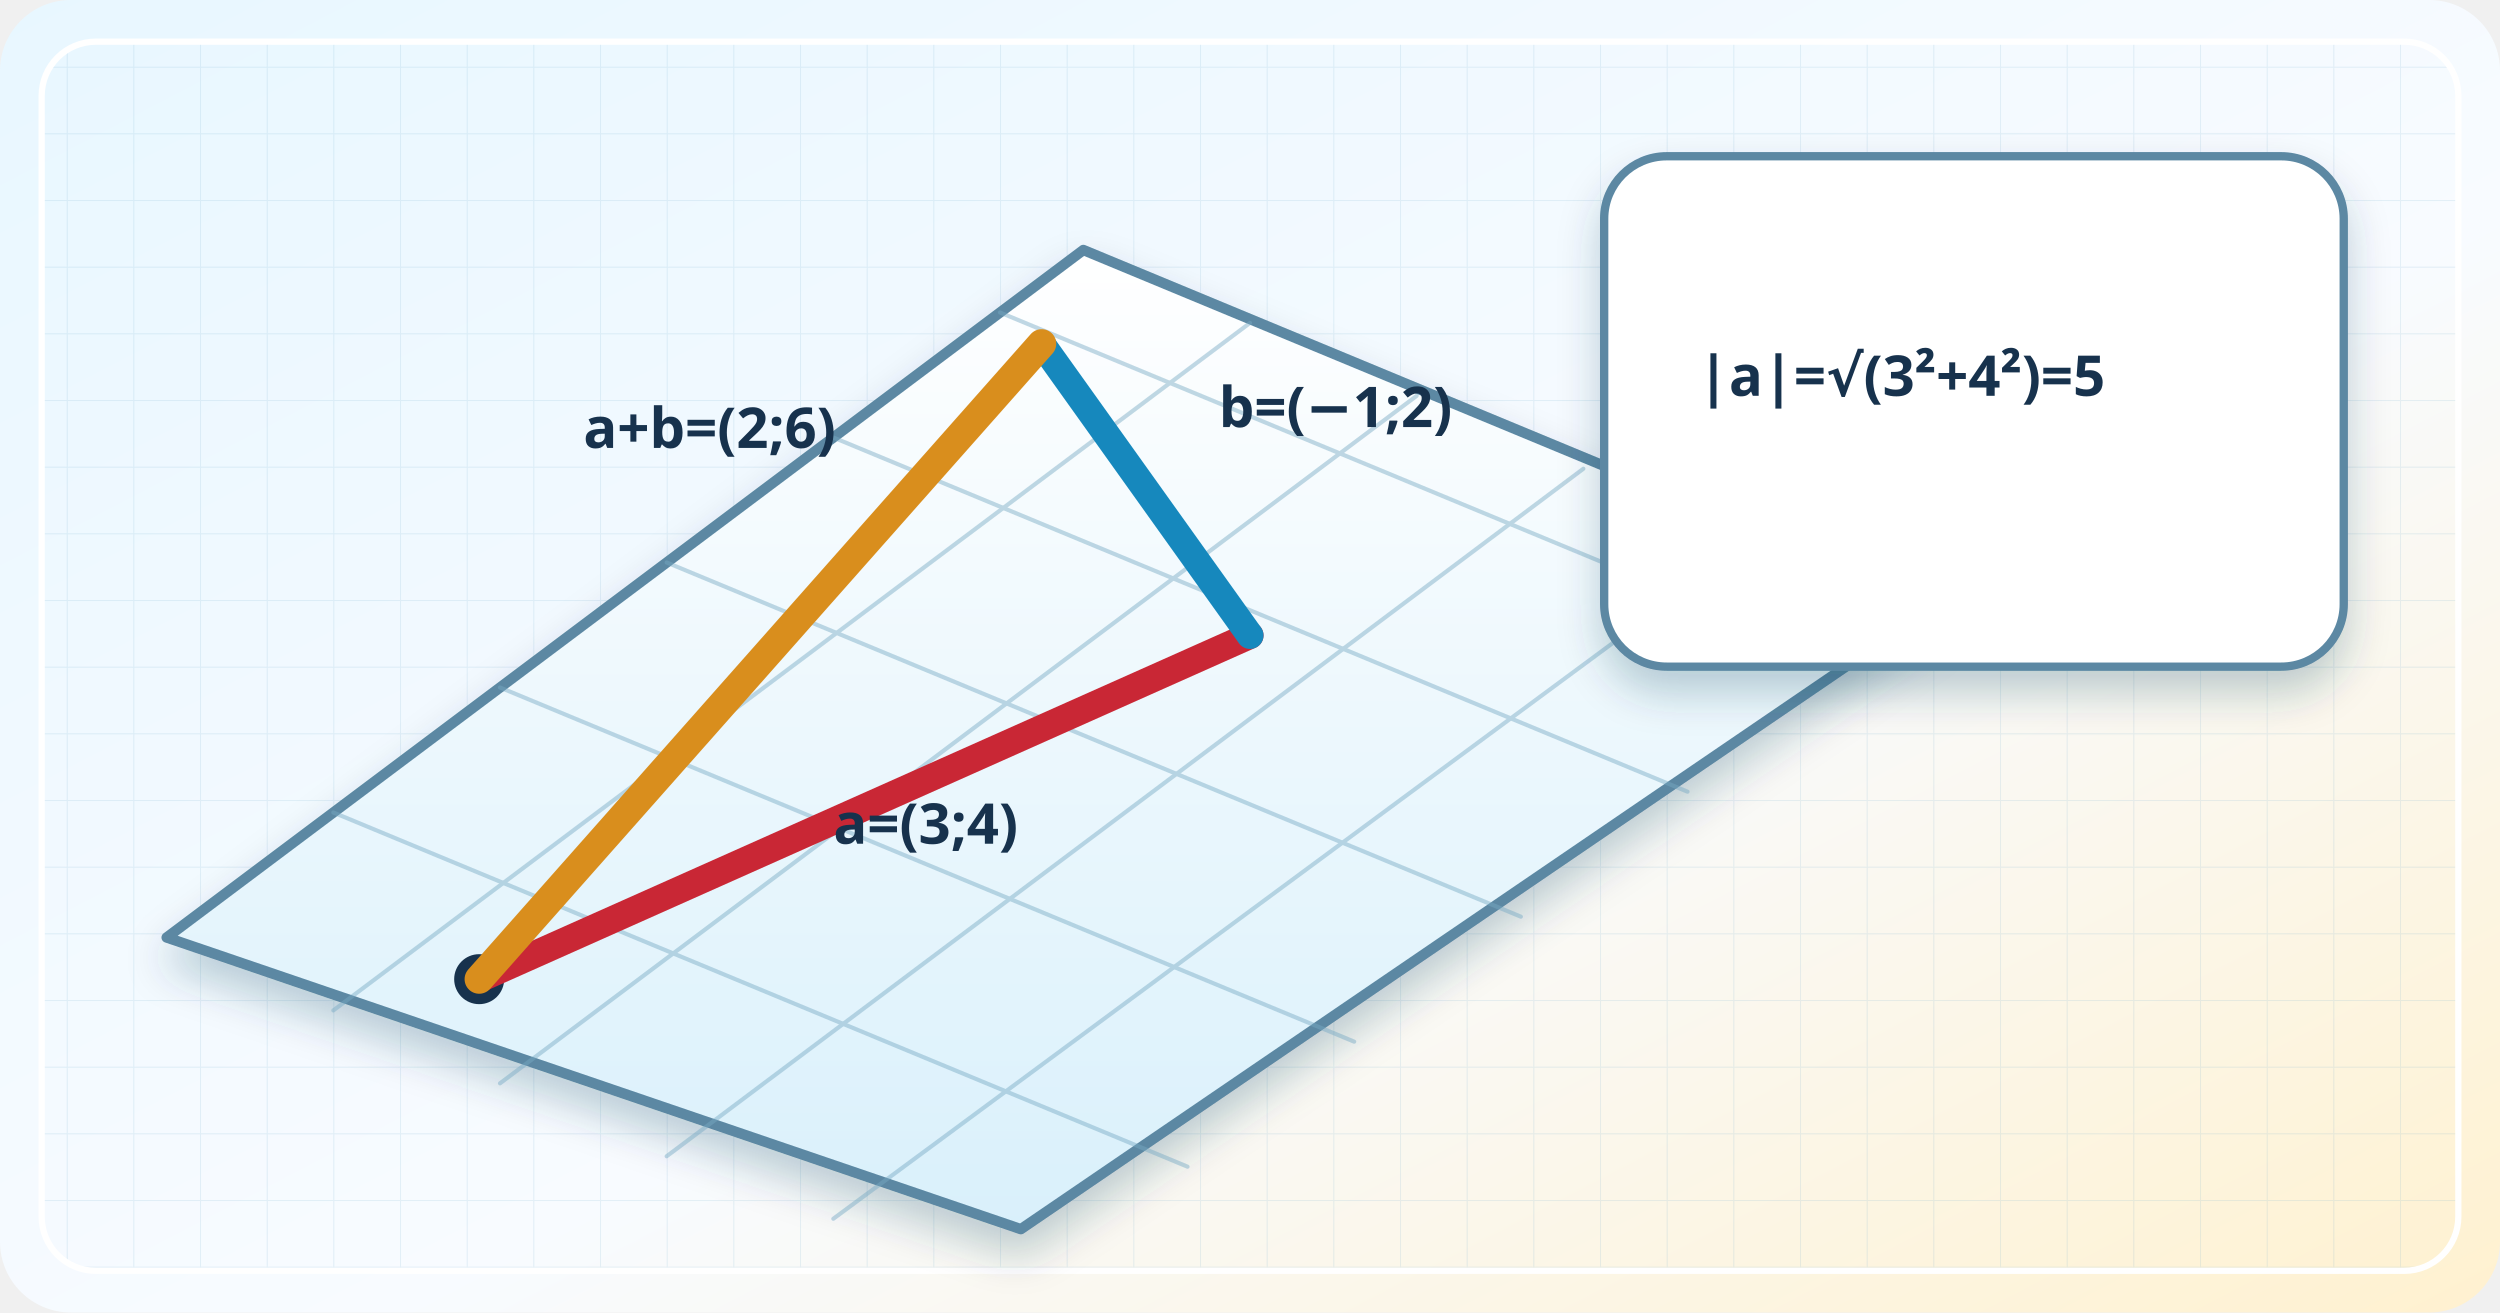
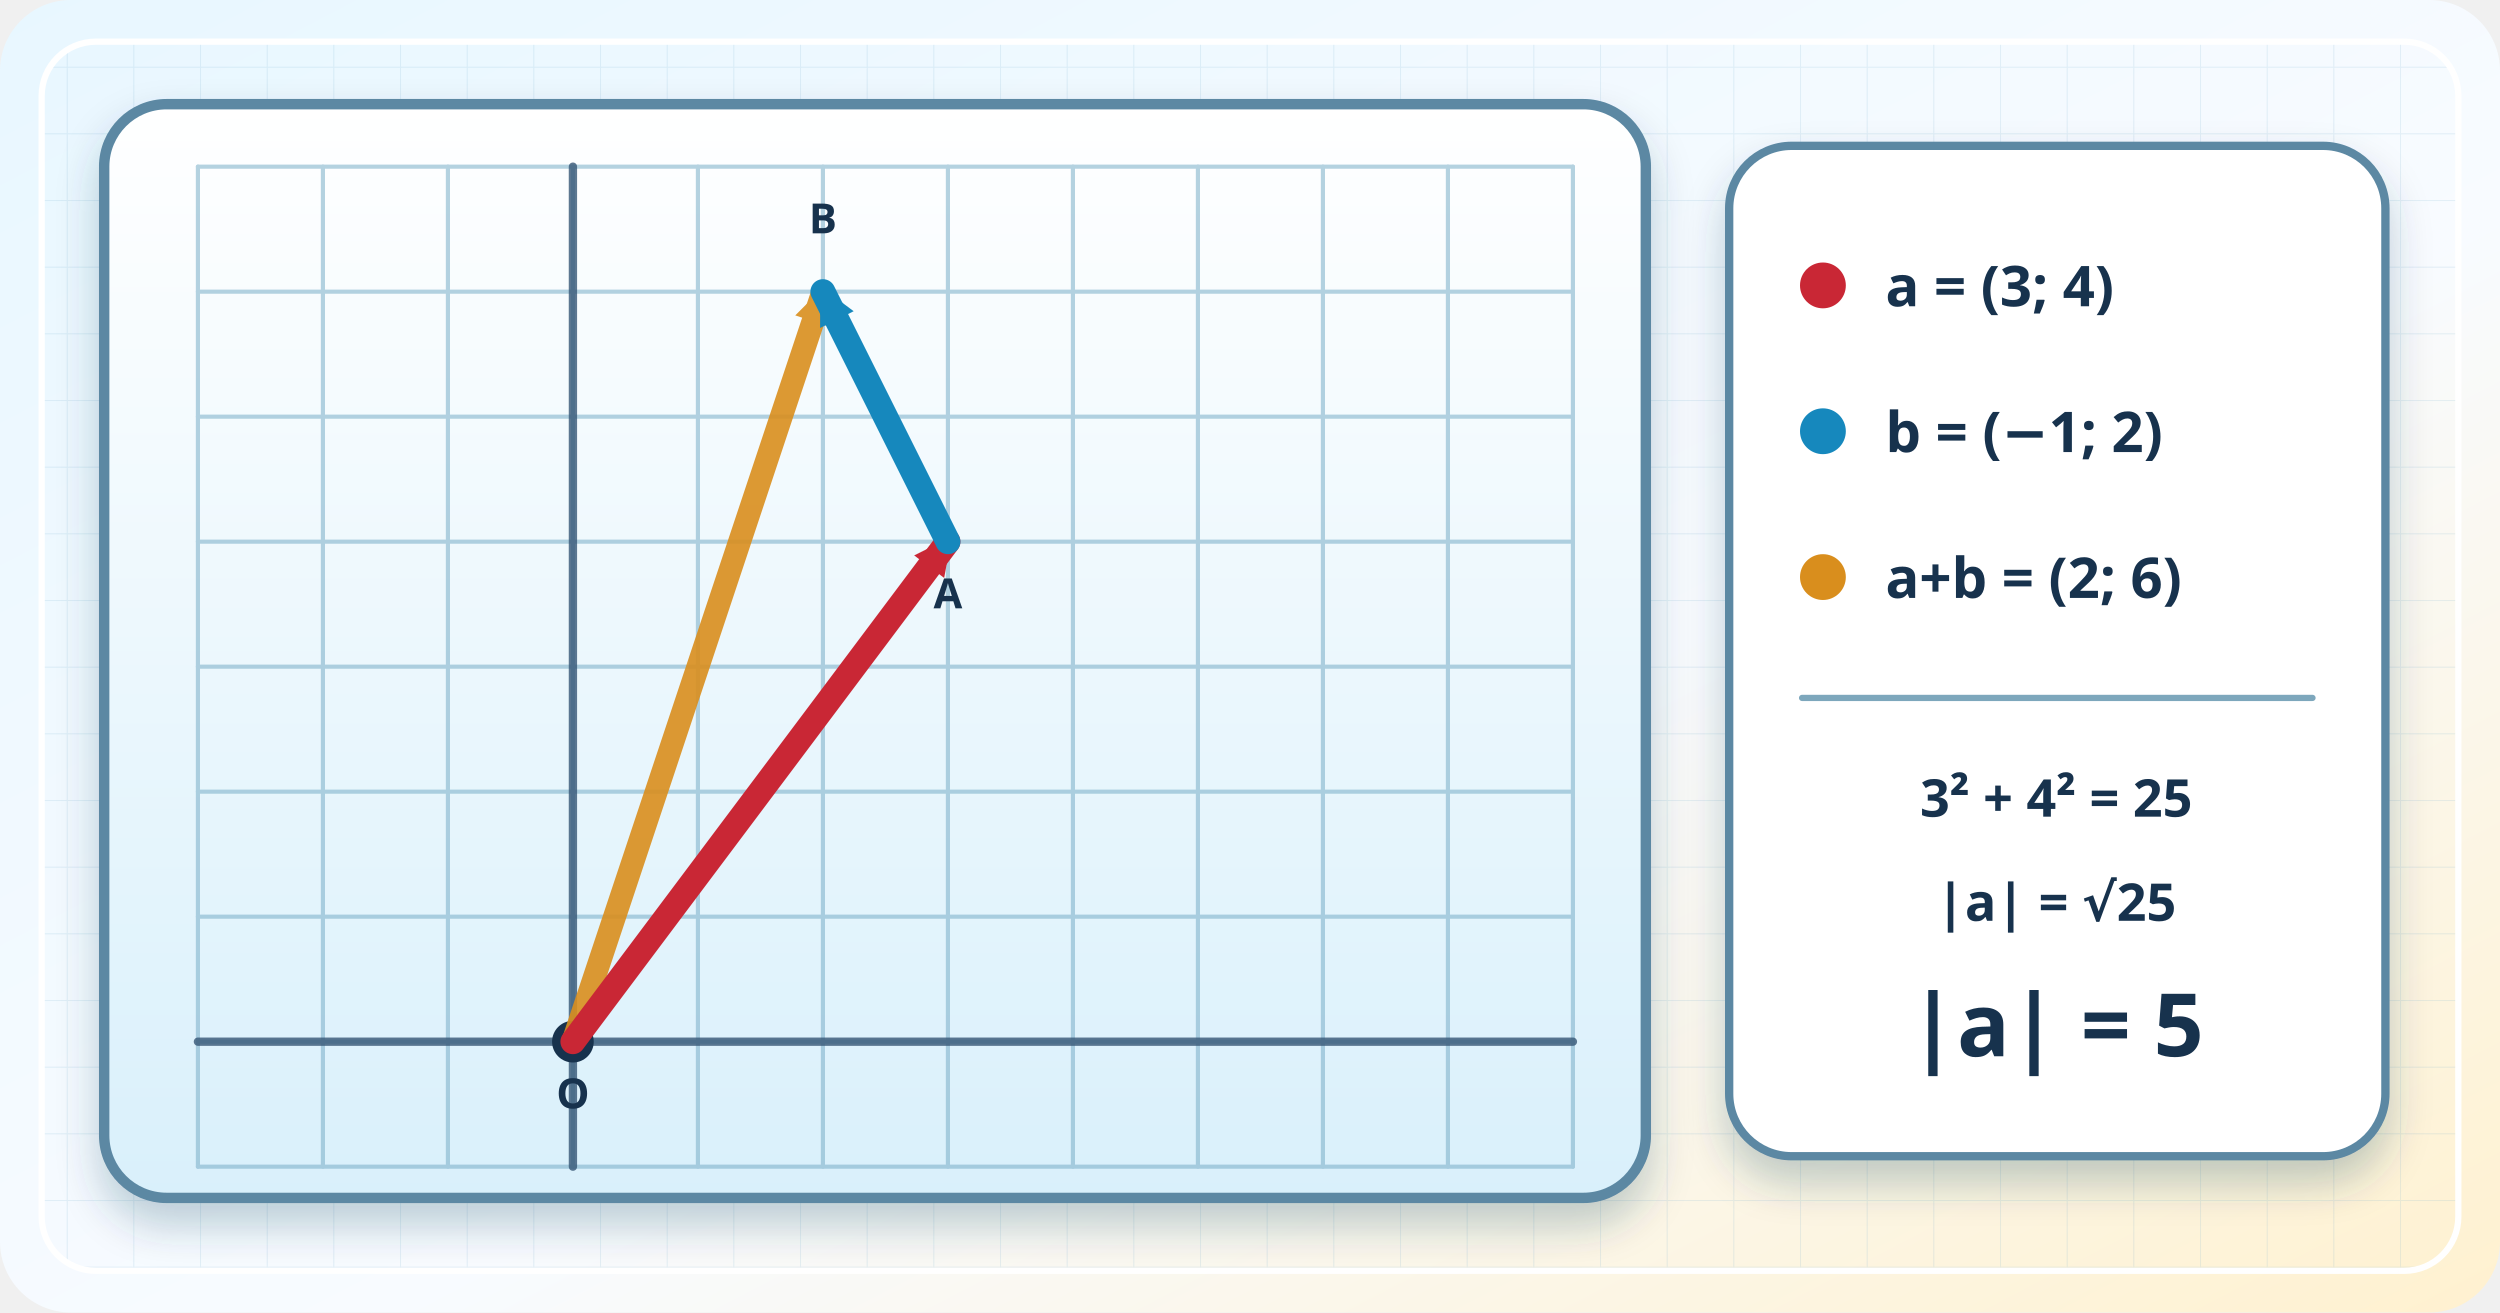
<svg xmlns="http://www.w3.org/2000/svg" viewBox="0 0 1200 630" role="img" aria-labelledby="title desc">
  <defs>
    <linearGradient id="bg" x2="1" y2="1">
      <stop stop-color="#e8f7ff" />
      <stop offset=".58" stop-color="#f8fbff" />
      <stop offset="1" stop-color="#fff1cf" />
    </linearGradient>
    <linearGradient id="glass" x2="0" y2="1">
      <stop stop-color="#fff" />
      <stop offset="1" stop-color="#d9f0fb" />
    </linearGradient>
    <linearGradient id="red" x2="0" y2="1">
      <stop stop-color="#ff7167" />
      <stop offset="1" stop-color="#c51620" />
    </linearGradient>
    <linearGradient id="blue" x2="1" y2="1">
      <stop stop-color="#42ccef" />
      <stop offset="1" stop-color="#1688bd" />
    </linearGradient>
    <linearGradient id="gold" x2="1" y2="1">
      <stop stop-color="#ffe39b" />
      <stop offset="1" stop-color="#e79a25" />
    </linearGradient>
    <pattern id="draft" width="32" height="32" patternUnits="userSpaceOnUse">
      <path d="M32 0H0V32" fill="none" stroke="#6aa5c8" stroke-width="1" opacity=".15" />
    </pattern>
    <filter id="s" x="-30%" y="-30%" width="170%" height="180%">
      <feDropShadow dx="0" dy="11" stdDeviation="10" flood-color="#183c59" flood-opacity=".24" />
    </filter>
  </defs>
  <rect width="1200" height="630" rx="34" fill="url(#bg)" />
  <rect x="20" y="20" width="1160" height="590" rx="26" fill="url(#draft)" stroke="#fff" stroke-width="3" />
  <g data-vectors="a=(3,4);b=(-1,2);a+b=(2,6);|a|=5" font-family="system-ui,sans-serif" fill="#17324d" stroke-linecap="round" stroke-linejoin="round">
+     <defs>
+       <marker id="vArrowRed" markerUnits="userSpaceOnUse" markerWidth="18" markerHeight="18" refX="15" refY="9" orient="auto">
+         <path d="M0 0L18 9L0 18Z" fill="#c92735" />
+       </marker>
+       <marker id="vArrowBlue" markerUnits="userSpaceOnUse" markerWidth="18" markerHeight="18" refX="15" refY="9" orient="auto">
+         <path d="M0 0L18 9L0 18Z" fill="#1688bd" />
+       </marker>
+       <marker id="vArrowGold" markerUnits="userSpaceOnUse" markerWidth="18" markerHeight="18" refX="15" refY="9" orient="auto">
+         <path d="M0 0L18 9L0 18Z" fill="#d98e1d" />
+       </marker>
+     </defs>
    <g filter="url(#s)">
-       <path d="M80 450L520 120L930 290L490 590Z" fill="url(#glass)" stroke="#5b88a3" stroke-width="5" />
+       <rect x="50" y="50" width="740" height="525" rx="30" fill="url(#glass)" stroke="#5b88a3" stroke-width="5" />
    </g>
-     <g stroke="#76a9c3" stroke-width="2" opacity=".45">
-       <path d="M160 485L600 155M240 520L680 190M320 555L760 225M400 585L840 260" />
-       <path d="M160 390L570 560M240 330L650 500M320 270L730 440M400 210L810 380M480 150L890 320" />
+     <g stroke="#78adc7" stroke-width="2" opacity=".55">
+       <path d="M95 80V560M155 80V560M215 80V560M275 80V560M335 80V560M395 80V560M455 80V560M515 80V560M575 80V560M635 80V560M695 80V560M755 80V560" />
+       <path d="M95 80H755M95 140H755M95 200H755M95 260H755M95 320H755M95 380H755M95 440H755M95 500H755M95 560H755" />
    </g>
-     <circle cx="230" cy="470" r="12" fill="#17324d" />
-     <path d="M230 470L600 305" stroke="#c92735" stroke-width="13" />
-     <path d="M600 305L500 165" stroke="#1688bd" stroke-width="13" />
-     <path d="M230 470L500 165" stroke="#d98e1d" stroke-width="14" />
+     <path d="M95 500H755M275 560V80" stroke="#365675" stroke-width="4" opacity=".8" />
+     <circle cx="275" cy="500" r="10" fill="#17324d" />
+     <path d="M275 500L395 140" stroke="#d98e1d" stroke-width="11" marker-end="url(#vArrowGold)" opacity=".9" />
+     <path d="M275 500L455 260" stroke="#c92735" stroke-width="12" marker-end="url(#vArrowRed)" />
+     <path d="M455 260L395 140" stroke="#1688bd" stroke-width="12" marker-end="url(#vArrowBlue)" />
+     <g fill="#17324d" font-size="20" font-weight="850" text-anchor="middle">
+       <text x="275" y="532">O</text>
+       <text x="455" y="292">A</text>
+       <text x="395" y="112">B</text>
+     </g>
    <g filter="url(#s)">
-       <rect x="770" y="75" width="355" height="245" rx="30" fill="#fff" stroke="#5b88a3" stroke-width="4" />
+       <rect x="830" y="70" width="315" height="485" rx="30" fill="#fff" stroke="#5b88a3" stroke-width="4" />
    </g>
    <g font-size="27" font-weight="900">
-       <text x="400" y="405">a=(3;4)</text>
-       <text x="585" y="205">b=(−1;2)</text>
-       <text x="280" y="215">a+b=(2;6)</text>
-       <text x="815" y="190">|a|=√(3²+4²)=5</text>
+       <circle cx="875" cy="137" r="11" fill="#c92735" />
+       <text x="905" y="147">a = (3; 4)</text>
+       <circle cx="875" cy="207" r="11" fill="#1688bd" />
+       <text x="905" y="217">b = (−1; 2)</text>
+       <circle cx="875" cy="277" r="11" fill="#d98e1d" />
+       <text x="905" y="287">a+b = (2; 6)</text>
+     </g>
+     <path d="M865 335H1110" stroke="#7da7bc" stroke-width="3" />
+     <g font-size="25" font-weight="850" text-anchor="middle">
+       <text x="987" y="392">3² + 4² = 25</text>
+       <text x="987" y="442">|a| = √25</text>
+       <text x="987" y="507" font-size="42">|a| = 5</text>
    </g>
  </g>
</svg>
